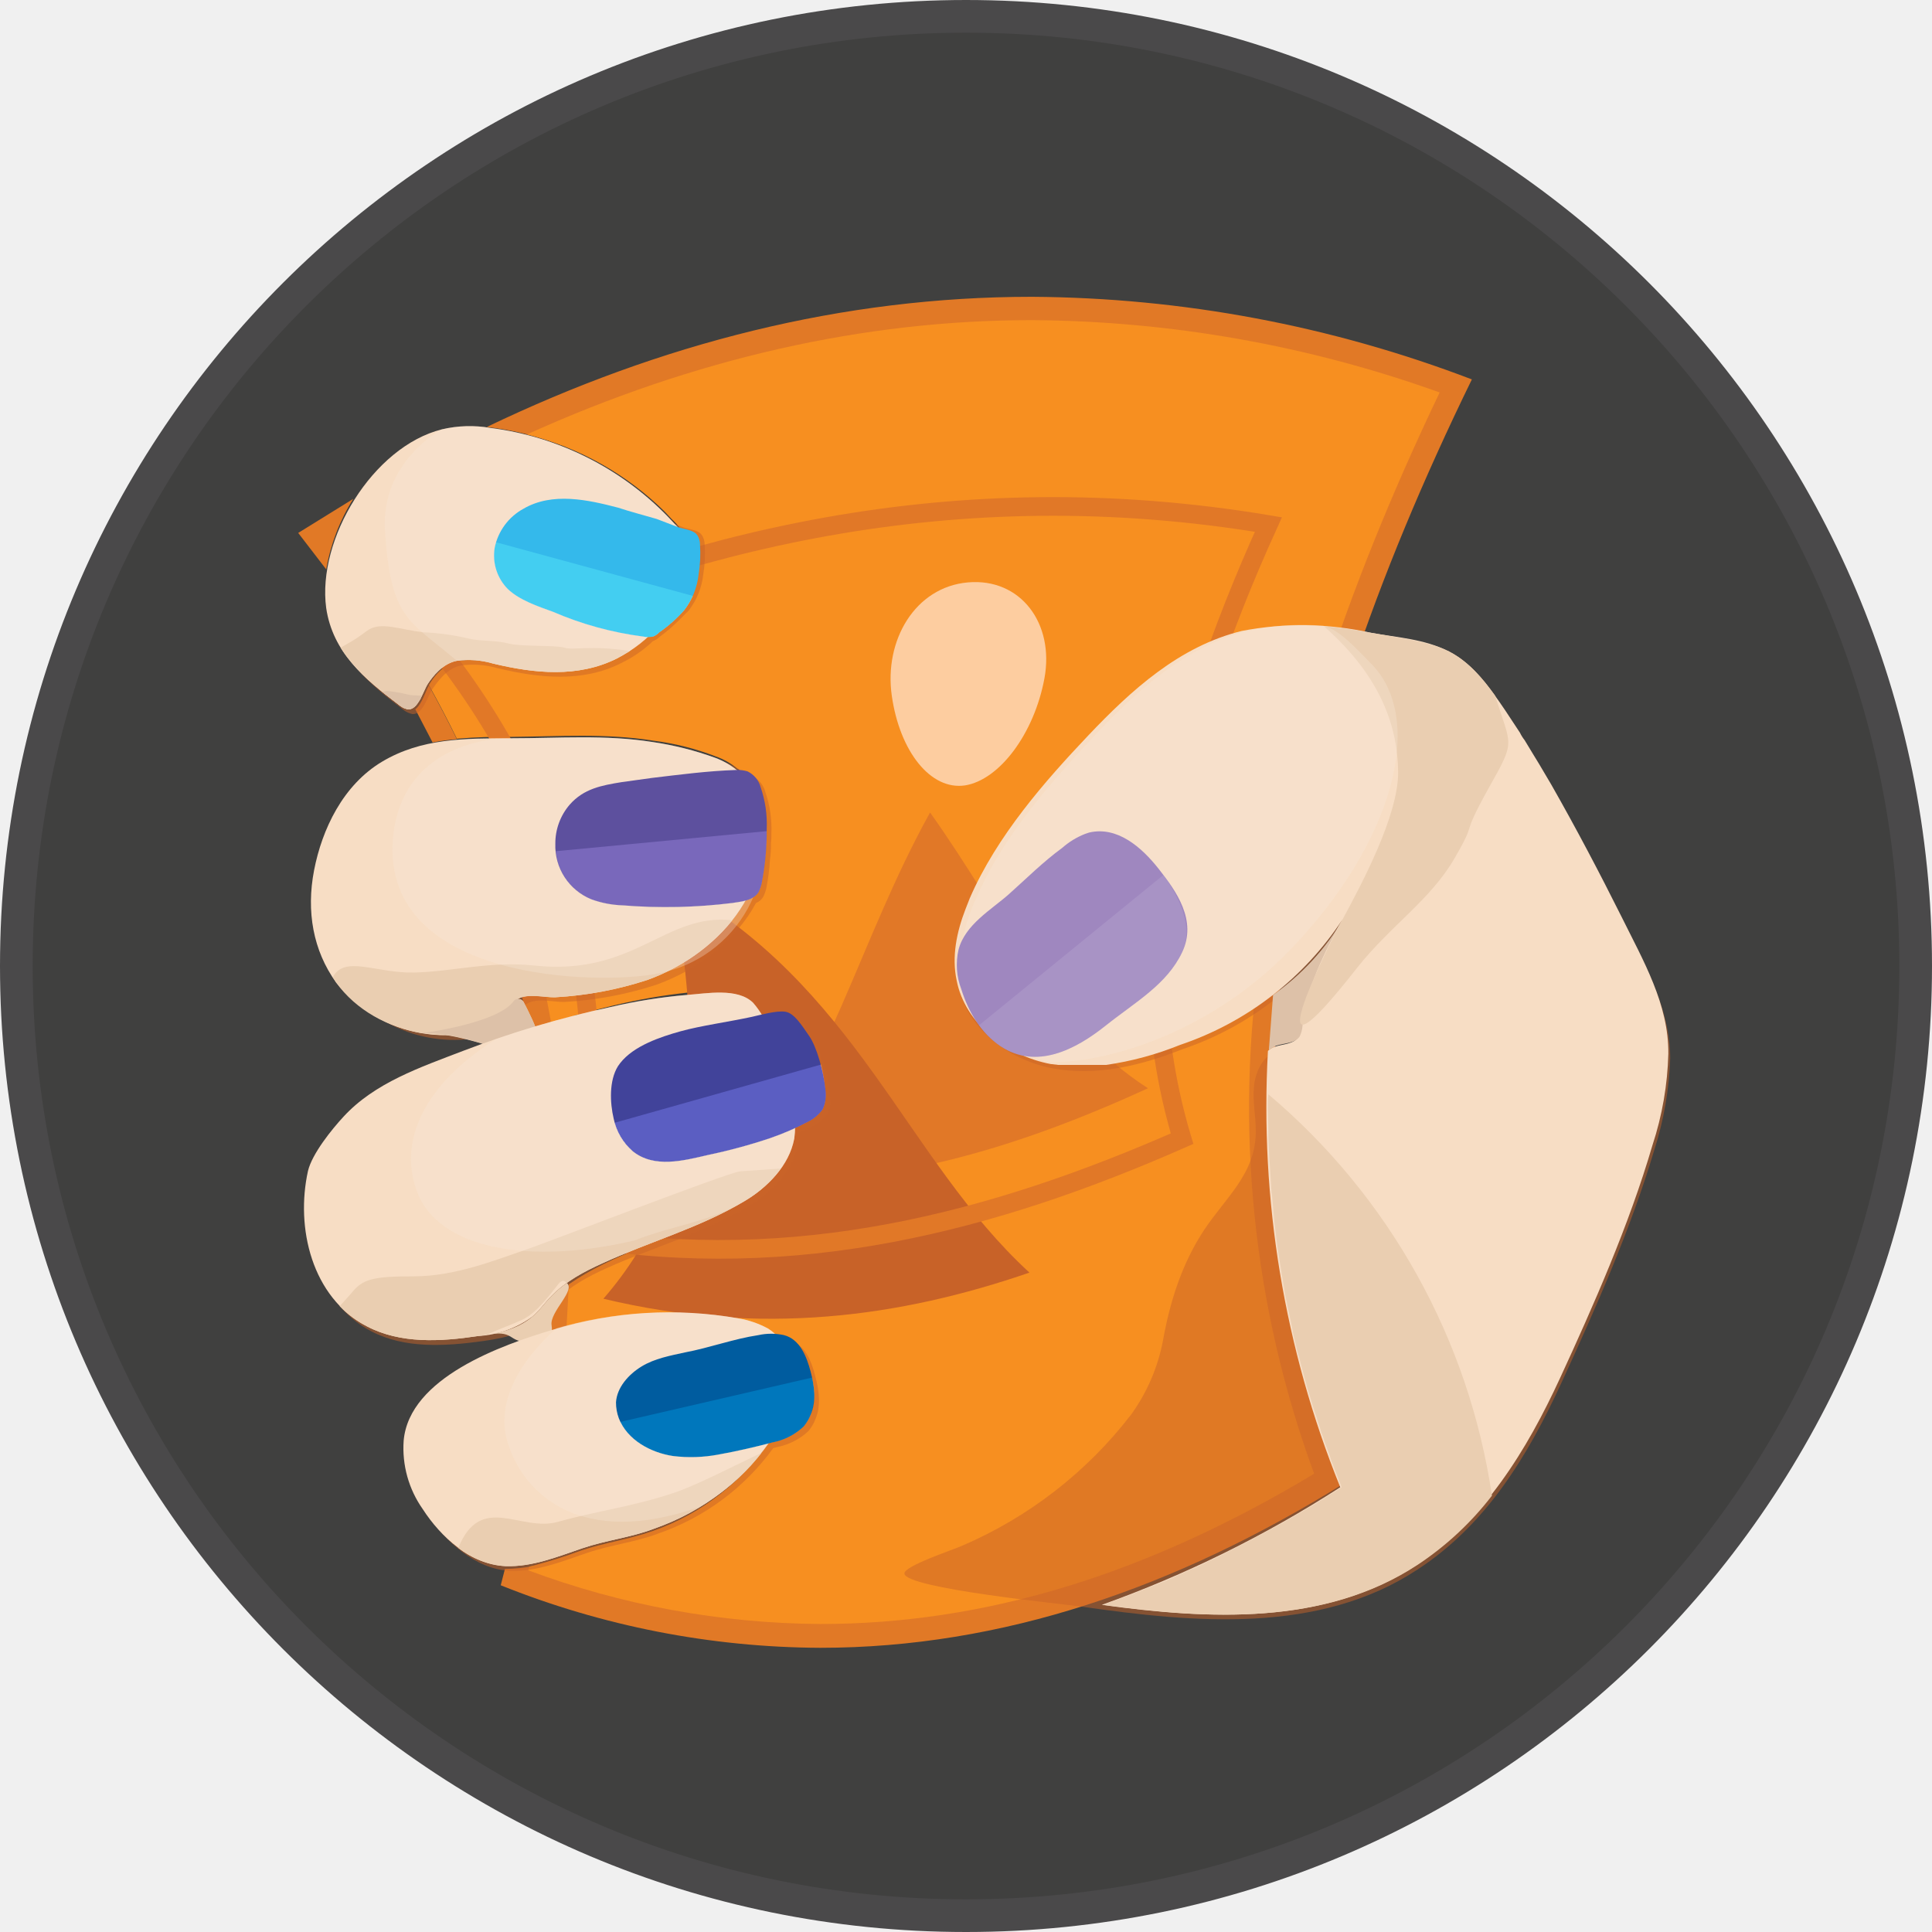
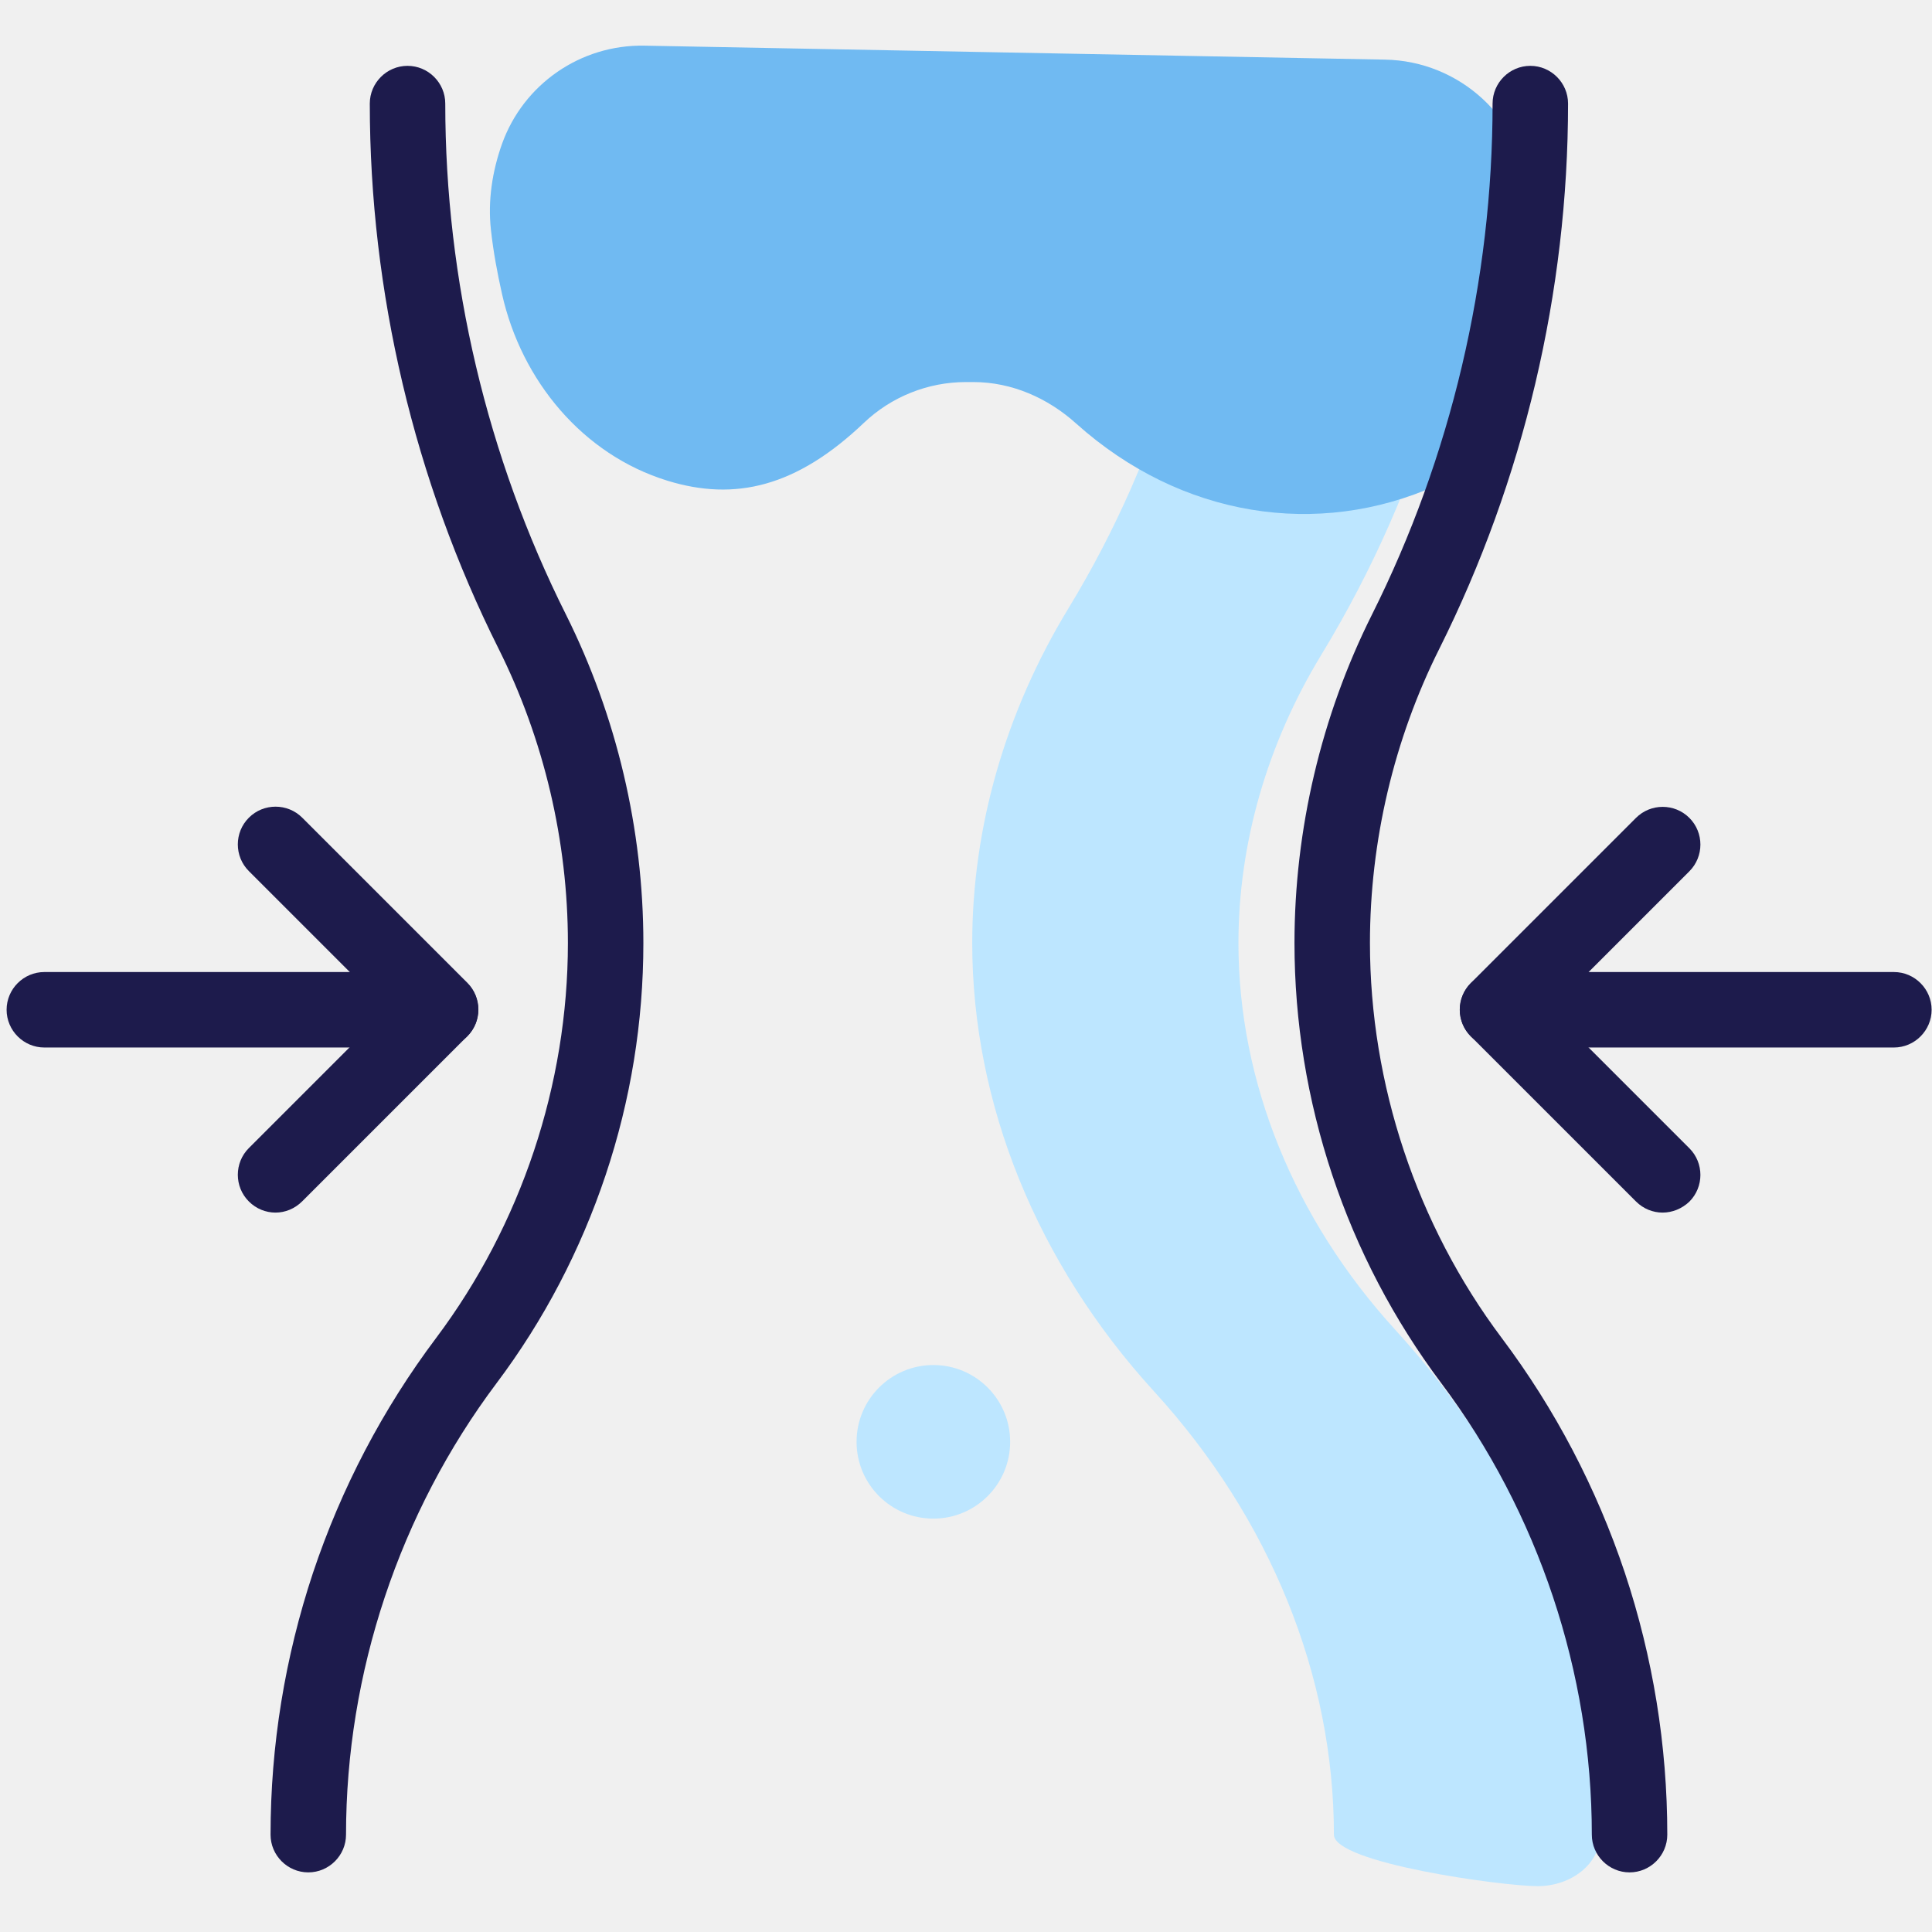
- <svg xmlns="http://www.w3.org/2000/svg" viewBox="0 0 414 414">
-   <style>.a{fill:#fff}.b{opacity:.3}.c{mix-blend-mode:overlay}.e{opacity:.5}.f{stroke-miterlimit:10}.g{fill:#c96328}.h{fill:#f7ddc4}.i{fill:#eaceb1}.j{fill:#f8e9db}.k{fill:#ddc1a8}</style>
-   <circle cx="207" cy="207" r="203.5" fill="#40403f" stroke="#4a494a" stroke-width="7" class="f" />
-   <path fill="#e17926" d="M69.9 122l-6-7.8 11.8-7.3a41.8 41.8 0 0 0-5.8 15.1zm52.1 91.3l-2.8.2c-1.9.2-5.1-.6-7.3.1l1.4 7.1 9.6-2.9a35.8 35.8 0 0 0-.9-4.5zm-3.5 65.1l-1.8 2.2-.4 5.4 1.8-.5a64.5 64.5 0 0 1 8.4-2.1l.6-11.2a29.5 29.5 0 0 0-8.6 6.2zM315.4 81.3a268.6 268.6 0 0 0-94.3-17.7c-40.6 0-79.5 10-116.8 27.9a66.2 66.2 0 0 1 15.8 3.8c7.8-3.4 15.5-6.3 23.3-8.9a247.1 247.1 0 0 1 77.7-12.8A256.8 256.8 0 0 1 301.6 87c-19.6 42-31.5 80-36.3 115.9a255.8 255.8 0 0 0-1.2 60.4 228.7 228.7 0 0 0 11.4 50.4c-34 19.8-66.7 29.4-99.7 29.4a174.2 174.2 0 0 1-55.5-9.3 33.4 33.4 0 0 1-12.1 2.4l-.9 3.5a185.7 185.7 0 0 0 68.5 13.4c38.9 0 76.2-12.9 112-35.1-28.9-73-14-151.5 27.6-236.7zM97.9 158.4c-1.9-3.9-3.9-7.7-6-11.5-.7 1.2-1.5 4-2.9 5.1l3.7 7.1a43.4 43.4 0 0 1 5.2-.7z" />
-   <path fill="#f78f20" d="M270.2 203.5c5-36.7 17.5-75.9 38.3-119.4a263.4 263.4 0 0 0-87.4-15.5c-35.9 0-72.2 8.2-108.2 24.5a64.2 64.2 0 0 1 29.6 16.6l1.4 1.5a12.6 12.6 0 0 1 3.3 4.7 12.7 12.7 0 0 1-.4 6.7 30.3 30.3 0 0 1-14.6 17.9c-8.2 4.4-17.5 3.5-26.4 1.6-2.5-.5-5.2-1-7.8-.4s-4.6 2.6-6.1 5.1c2.1 3.8 4.1 7.6 6 11.5a114.4 114.4 0 0 1 11.8-.4c10.1-.1 20.2-.8 30.2.8a56.9 56.9 0 0 1 13.5 3.4 14.7 14.7 0 0 1 4.7 2.7h.1a16 16 0 0 1 3.5 5.7c6.5 17.8-6.8 33.5-22.8 39.2a70 70 0 0 1-19.7 3.7 8.5 8.5 0 0 1-2.2-.1l1.1 5.8c3.7-1.1 7.4-2.2 11.2-3.1a126.7 126.7 0 0 1 16.3-3.1c4.2-.4 10.8-1.9 14.2 1.3 1.8 1.6 2.8 4 3.8 6.3a128.1 128.1 0 0 1 4.7 12.2 24.2 24.2 0 0 1 1.2 10.3c-.9 5.8-5.3 10.6-10.3 13.8-9.3 6-20.1 9.3-29.9 14.1a59.6 59.6 0 0 0-7.4 4.3l-.5 9.2a87.2 87.2 0 0 1 36.3-1.5 18 18 0 0 1 6.4 2.2c3.6 2.2 5.4 6.5 5.4 10.7s-1.7 8.2-3.8 11.8a50.1 50.1 0 0 1-25.9 20.5c-5.1 1.8-10.4 2.5-15.4 4.2a100.2 100.2 0 0 1-11 3.4 3.1 3.1 0 0 1-.2.8 182.4 182.4 0 0 0 62.6 11.5c35.1 0 69.7-10.5 105.8-32.2a227.4 227.4 0 0 1-11.4-112.3z" />
-   <path fill="#fdcda0" d="M206.8 168.3c7.4-1.2 14.8-11.1 17-22.9s-5.1-21.6-16.4-20.6-18 12.4-16.3 24.3 8.3 20.3 15.7 19.2z" />
-   <path fill="#e17827" d="M246 233.2c-20.9-13.4-30.4-36.2-46.7-59.1-15.5 28-21.7 56.9-41.2 79.1 32.3 1.6 61-7.7 87.9-20z" />
-   <path fill="#c86228" d="M220.6 272.7c-26.7-24.5-36.9-61.6-76.5-83.3 6 34.1 6.9 63.9-14.8 88.9 33.8 8.1 63.7 3.9 91.3-5.6z" />
-   <path fill="none" stroke="#e17827" stroke-width="4" d="M253.3 244c-40.4 17.8-82.8 29-129.6 21.2 7.6-44.3 1.1-86.8-29.1-125.5 51.5-23.9 109.6-38.6 177.2-27.3C250.5 159.3 241 203 253.3 244z" class="f" />
-   <path d="M151 116.7a4.1 4.1 0 0 0-.5-1.9l-.4-.5c-1-.8-2.5-.9-3.7-1.3l-1.7-.7-.6-.6a64.6 64.6 0 0 0-38.1-19 27.4 27.4 0 0 0-10.3.3c-14.9 3.8-26.8 23.5-24.8 38.3 1.3 9.5 8.2 15.2 15.4 20.7a4.7 4.7 0 0 0 2 1c2.3.3 3.4-4 4.4-5.4s3-4.4 6.1-5a19.3 19.3 0 0 1 7.9.6c8.8 2.1 18.1 3.1 26.4-1.1a26.6 26.6 0 0 0 6.8-4.7 4.2 4.2 0 0 0 1.4-.9 36.2 36.2 0 0 0 4.2-3.6l2.1-2.1a15.4 15.4 0 0 0 3.1-7.7 27.5 27.5 0 0 0 .3-6.4z" class="g e" />
-   <path d="M143.1 110.7a64.4 64.4 0 0 0-38-19 26 26 0 0 0-10.4.3c-14.8 3.7-26.8 23.5-24.8 38.3 1.4 9.5 8.2 15.2 15.4 20.6a4.9 4.9 0 0 0 2 1.1c2.3.3 3.4-4 4.4-5.5s3.1-4.3 6.2-4.9a18.7 18.7 0 0 1 7.8.6c8.8 2.1 18.1 3.1 26.5-1.1a30.1 30.1 0 0 0 14.9-17.4 11.8 11.8 0 0 0 .5-6.7 12.4 12.4 0 0 0-3.1-4.8z" class="h" />
-   <path d="M132.2 141.1l2.8-1.6c-8.6-1.3-12.2-.1-14-.7s-9.4-.2-12-.9-6.1-.5-8.3-1a51.4 51.4 0 0 0-9.8-1.4c-5.1-.5-9.4-2.5-12.3-.3s-4 2.6-5.6 3.6c3 4.8 7.6 8.5 12.3 12.1a4.9 4.9 0 0 0 2 1.1c2.3.3 3.4-4 4.4-5.5s3.1-4.3 6.2-4.9a18.7 18.7 0 0 1 7.8.6c8.8 2.1 18.1 3.1 26.5-1.1z" class="i" />
-   <path d="M147.6 117a12.4 12.4 0 0 0-3.1-4.8l-1.4-1.5a64.4 64.4 0 0 0-38-19 26 26 0 0 0-10.4.3s-13.2 6.8-12.2 21.9c1.3 19 5.1 18.9 15.4 27.7a18.7 18.7 0 0 1 7.8.6c8.8 2.1 18.1 3.1 26.5-1.1a30.1 30.1 0 0 0 14.9-17.4 11.8 11.8 0 0 0 .5-6.7z" class="b j" />
-   <path fill="#34b9eb" d="M149.5 114.8l-.4-.5c-1-.8-2.5-.9-3.7-1.3l-4.7-1.8c-2.7-.8-5.5-1.5-8.2-2.4-6.5-1.7-14.1-3.4-20.3.2a12.3 12.3 0 0 0-6.2 8.4 10.2 10.2 0 0 0 2.8 8.8c2.5 2.4 6.4 3.7 9.7 4.9a71.8 71.8 0 0 0 19.3 5.3 5.4 5.4 0 0 0 2.2 0 3.8 3.8 0 0 0 1.3-.9 29.7 29.7 0 0 0 5.3-4.7 15.4 15.4 0 0 0 3.1-7.7 27.5 27.5 0 0 0 .3-6.4 3.8 3.8 0 0 0-.5-1.9z" />
-   <path d="M106.3 116.2l-.3 1.2a10.2 10.2 0 0 0 2.8 8.8c2.5 2.4 6.4 3.7 9.7 4.9a71.8 71.8 0 0 0 19.3 5.3 5.4 5.4 0 0 0 2.2 0 3.8 3.8 0 0 0 1.3-.9 29.7 29.7 0 0 0 5.3-4.7 14.4 14.4 0 0 0 1.9-3.1z" class="a b c" />
-   <path d="M89 149c-1.6 0-1.6-.3-4.2-.7s-1.7-.2-2.8-.1h-.2l3.5 2.7 1.1.8 1.2.3a2.5 2.5 0 0 0 1.5-.8l1-1.4.3-.7z" class="k" />
-   <path d="M207.2 195.8a16 16 0 0 1 1-2.3c5.7-13.4 15.5-24.4 25.4-34.9s19.5-19.1 32.8-22.4a68 68 0 0 1 27.7.4c5.5 1 11.7 1.4 16.8 4s8.9 8 12 12.7a417 417 0 0 1 24.9 44.2c4.7 9.3 10.1 18.7 10.1 29.3a72 72 0 0 1-3.4 19.6c-5.1 17.1-12.5 33.8-19.9 49.9s-16.3 30.5-30.8 40c-21.2 14-48.1 11.4-71.9 8-4-.6-37.8-3.9-38.1-7.1-.2-1.6 10.7-5.2 12.2-5.9a91 91 0 0 0 36.4-28.2 39.8 39.8 0 0 0 6.8-15.8c1.5-8.4 4.1-16.6 8.8-23.7s11.1-12.1 11.1-21.2c0-3.2-.7-6.3-.4-9.5s1.8-6.5 4.8-7.6 4-.5 5-2.1a4 4 0 0 0 .6-2.2 58.4 58.4 0 0 1 8.9-23 67 67 0 0 1-34.8 26.9c-8.8 3.5-18.5 5.8-27.8 4s-18.2-8.5-20.1-17.8a27 27 0 0 1 1.9-15.3z" class="g e" />
-   <path d="M347.5 196.5c-4.8-9.6-9.8-19.1-15.1-28.4l-2.6-4.4-1.1-1.8-2-3.3a8.6 8.6 0 0 1-1-1.6l-3.1-4.7c-3.2-4.7-6.8-10-12.1-12.7s-11.2-3-16.7-4a68 68 0 0 0-27.7-.4c-13.4 3.3-23.7 12.7-32.9 22.4s-19.6 21.5-25.4 34.9l-.9 2.3c-1.9 4.9-3 10.2-1.9 15.3 1.8 9.3 10.7 16.1 20.1 17.9l1.7.2H237a68.1 68.1 0 0 0 15.9-4.3 67.3 67.3 0 0 0 34.8-26.9 86.4 86.4 0 0 0-5.8 11.3 44.8 44.8 0 0 0-3.1 11.7 5.1 5.1 0 0 1-.6 2.2c-1 1.6-3.3 1.5-5 2.1a3.8 3.8 0 0 0-1.5.9 217.1 217.1 0 0 0 15.5 93.5 249.7 249.7 0 0 1-51.1 25.2c22.7 3.1 47.5 4.5 67.4-8.5 14.5-9.6 23.7-24.7 30.8-40.1s14.8-32.8 19.8-49.9a68.3 68.3 0 0 0 3.4-19.6c.1-10.6-5.4-20-10-29.3z" class="h" />
-   <path d="M272.5 255.8l-.1-.8a1.9 1.9 0 0 0 .1.8zm-.7-12.8l-.1-5.7.1 5.7zm1.6-18.9c1.8-.6 4.1-.5 5.1-2a6 6 0 0 0 .6-2.2 44.5 44.5 0 0 1 3.1-11.8 85.5 85.5 0 0 1 5.7-11.3 52.7 52.7 0 0 1-15.1 16.4l-.9 11.8zm-1.4 25.1l.4 5.5-.4-5.5zm-.2-6.2l.2 5.8-.2-5.8zm.1-17.8c-.2 3.9-.2 7.8-.2 11.7 0-3.9 0-7.8.2-11.7z" class="k" />
-   <path d="M271.8 234.5a12.1 12.1 0 0 0-.1 1.9v1.6l.1 4.2v1.6l.2 4.3.1 1.5.3 4.5a4.9 4.9 0 0 0 .1 1.2l.5 5.5v.2c.4 3.8.9 7.7 1.6 11.5a5.9 5.9 0 0 0 .2 1.3l.7 4.2a16.2 16.2 0 0 1 .4 1.9l.8 3.7.4 2.1.8 3.4.6 2.2.9 3.4.6 2.2 1 3.3a18.7 18.7 0 0 0 .7 2.2l1.1 3.4a17.2 17.2 0 0 0 .7 2.1 52 52 0 0 0 1.3 3.6l.6 1.8 2.1 5.4-5.9 3.7-.5.3-5.7 3.3-.7.4-5.6 3-.8.5-5.6 2.8-.9.5-5.6 2.7-.8.3-5.7 2.6-.8.3-5.8 2.3-.5.2-6.2 2.3c22.7 3.1 47.5 4.5 67.4-8.6a65.9 65.9 0 0 0 15.9-14.8 139.2 139.2 0 0 0-47.9-86zm47.3-65.8c5.8-10.3 4.7-8.6 1.3-19.6-2.7-3.8-5.8-7.4-9.9-9.5s-11.2-3-16.7-4c-3.4-.6-6.7-1.1-10.1-1.4 12.5 11 15.8 21.9 15.9 31.2s-7.9 24.2-11.9 31.6-20 39.9 3.1 10.4c7.2-9.1 15.7-14.5 20.9-23.5s.9-3.5 7.4-15.2z" class="i" />
-   <path d="M293.6 142c-2.4-2.4-6.5-7.1-10-7.9a51.9 51.9 0 0 0-16.2 1.1c-13.3 3.3-23.7 12.7-32.8 22.4s-19.7 21.5-25.4 34.9a16 16 0 0 0-1 2.3c-1.9 4.9-3 10.2-1.9 15.3 1.8 8.9 9.9 15.4 18.7 17.5 13.9.1 35.1-7.3 51-23.6 22.6-23.1 29.8-50.1 17.6-62z" class="b j" />
-   <path fill="#9f87bf" d="M232.5 178.7a16.6 16.6 0 0 0-4.9 3c-4.1 3-7.7 6.6-11.4 9.9s-9.4 6.5-10.8 11.9a14.6 14.6 0 0 0 .6 8.5c1.5 4.8 4.2 9.4 8.4 12.2 7.7 5.1 16.1.7 22.5-4.4s13.1-8.8 16.4-15.7-1.3-13.2-5-17.9-8.9-9.2-14.9-7.8z" />
-   <path d="M249.3 187.5l-39.5 32.2a19.7 19.7 0 0 0 4.6 4.5c7.7 5.1 16.1.7 22.5-4.4s13.1-8.8 16.4-15.7c2.6-5.4-.6-11.9-4-16.6z" class="a" opacity=".1" />
-   <path d="M165.2 180.8a16.2 16.2 0 0 0 .1-2.2 24.3 24.3 0 0 0-1.3-8.9 5.3 5.3 0 0 0-2.8-3.4 2.8 2.8 0 0 0-1.3-.3 15.1 15.1 0 0 0-4.6-2.7 68.5 68.5 0 0 0-13.5-3.4c-10-1.6-20.1-.8-30.2-.8s-19.3 0-27.7 5-12.9 14.6-14.6 23.4-.2 17.2 4.7 24a29.6 29.6 0 0 0 34.1 9.3 6.1 6.1 0 0 0 2.2-1.3c.8-.9 1-2.2 1.6-3.3 1.5-2.9 6.5-1.4 9.1-1.5a77.1 77.1 0 0 0 19.7-3.7c8.9-3.2 17-9.5 21.3-17.5a3.1 3.1 0 0 0 1.6-1.4 8.5 8.5 0 0 0 .6-1.7 45.2 45.2 0 0 0 .8-6.3 18.3 18.3 0 0 0 .2-3.3z" class="g e" />
-   <path d="M158.1 165.1h-.1a16.9 16.9 0 0 0-4.7-2.7 68.5 68.5 0 0 0-13.5-3.4c-10-1.6-20.1-.8-30.2-.8s-19.3 0-27.7 5-12.9 14.5-14.6 23.3-.2 17.2 4.7 24a29.7 29.7 0 0 0 34.1 9.3 6.1 6.1 0 0 0 2.2-1.3c.8-.9 1-2.2 1.6-3.3 1.5-2.9 6.5-1.4 9.1-1.5a77.1 77.1 0 0 0 19.7-3.7c16.1-5.8 29.4-21.5 22.9-39.2a15.2 15.2 0 0 0-3.5-5.7z" class="h" />
-   <path d="M115 226.6c2.6-.8-.5-7.5-2.8-11.9a1.4 1.4 0 0 0-1.3-.6c2.1-1.3 6-.3 8.1-.4a77.1 77.1 0 0 0 19.7-3.7 41.7 41.7 0 0 0 18.2-12.8c-14.4-1.6-20.9 12-42.4 9.7-9.4-1-17.5 1.3-25.7 1.5s-14.9-3.8-17.5 1l.7 1.1c4.3 6 11.2 9.7 18.5 10.9h.3a25.6 25.6 0 0 0 4.7.4c5.9.9 11.6 3.2 17.4 4.6a3.8 3.8 0 0 0 2.1.2z" class="i" />
-   <path d="M90.2 221.4h-.1c7.9-.3 15.3 3.2 22.8 5a3.8 3.8 0 0 0 2.1.2c2.6-.8-.5-7.5-2.8-11.9a1.3 1.3 0 0 0-2.2-.1c-3.2 4.4-17.7 6.6-19.8 6.8z" class="k" />
-   <path d="M158.1 165.1h-.1a16.9 16.9 0 0 0-4.7-2.7 68.5 68.5 0 0 0-13.5-3.4c-10-1.6-20.1-.8-30.2-.8s-24 4.9-25.4 21.5c-2.5 30.8 44.5 31.4 56.8 28.9a27.7 27.7 0 0 0 20.6-37.7 15.2 15.2 0 0 0-3.5-5.8z" class="b j" />
-   <path fill="#5d509e" d="M119 180.8a12.7 12.7 0 0 1 3.1-8.4c3-3.4 6.8-4.1 11.1-4.8l6.5-.9c5.9-.7 11.9-1.5 18-1.7a7.2 7.2 0 0 1 2.5.3 5.3 5.3 0 0 1 2.8 3.4 24.3 24.3 0 0 1 1.3 8.9 58.9 58.9 0 0 1-1.1 11.8 8.5 8.5 0 0 1-.6 1.7c-1.1 1.9-3.8 2.1-5.7 2.4a115.4 115.4 0 0 1-23.5.5 21.5 21.5 0 0 1-6.7-1.3 12.4 12.4 0 0 1-7.7-11.9z" />
-   <path d="M119.1 182.4a12.4 12.4 0 0 0 7.6 10.3 21.5 21.5 0 0 0 6.7 1.3 115.4 115.4 0 0 0 23.5-.5c1.9-.3 4.6-.5 5.7-2.4a8.5 8.5 0 0 0 .6-1.7 61 61 0 0 0 1.1-11.3z" class="a b c" />
-   <path d="M177.8 234.6a24.9 24.9 0 0 0-3.5-11.6c-1.5-2.3-2.3-4.8-5.1-5.2a19.9 19.9 0 0 0-5 .7 9.7 9.7 0 0 0-1.9-2.6c-3.2-3.2-9.9-2-14.1-1.7a130.1 130.1 0 0 0-16.4 2.6 217.7 217.7 0 0 0-31.7 9.4c-9 3.5-18.8 6.8-25.5 14.1-2.5 2.8-6.8 8-7.6 11.7-2.7 12.1.7 27.1 12.6 33.3 7.1 3.7 15.7 3.2 23.7 2.1 4.2-.6 8.5-1.4 11.7-4.1 1.5-1.4 2.7-3.1 4.1-4.5 3-3.2 7-5.3 11-7.1 10-4.5 20.9-7.5 30.3-13.2 5.1-3.1 9.6-7.7 10.7-13.5a8.5 8.5 0 0 0 .3-2.3l2.7-1.3a8.4 8.4 0 0 0 3.2-2.7 6.4 6.4 0 0 0 .5-4.1z" class="g e" />
-   <path d="M66 250.9c.9-3.7 5.1-8.9 7.6-11.6 6.7-7.3 16.5-10.6 25.6-14.1a216.5 216.5 0 0 1 31.6-9.4 114.2 114.2 0 0 1 16.4-2.6c4.2-.3 10.9-1.6 14.2 1.7a18.3 18.3 0 0 1 3.6 6.4 106.8 106.8 0 0 1 4.3 12.4 24 24 0 0 1 .9 10.3c-1.1 5.8-5.7 10.4-10.7 13.4-9.5 5.7-20.4 8.7-30.4 13.3-4 1.8-7.9 3.9-10.9 7-1.5 1.5-2.6 3.2-4.2 4.5a21.7 21.7 0 0 1-11.6 4.1c-8 1.2-16.6 1.7-23.8-2.1-11.8-6.2-15.3-21.1-12.6-33.3z" class="h" />
-   <path d="M111.7 282.9c3.2-1.4 5.9-5.2 8-7.8a1.6 1.6 0 0 1 .8-.6.8.8 0 0 1 .8.3c2.4 1.5-3.6 6.3-3.1 9.2a6.3 6.3 0 0 1-.2 2.7c-.4.9-1.9.5-2.8.6-7 1.1-4-2.5-10.8-1.3 2.9-1.4 4.7-1.9 7.3-3.1zm46.9-31.9c-3.1.4-41.4 15.3-46.8 17.1s-14.2 5.4-23.1 5.4-11 .6-13.4 3.6l-2.5 2.8a20.9 20.9 0 0 0 5.8 4.3c7.2 3.8 15.8 3.3 23.8 2.1 4.1-.5 8.4-1.4 11.6-4.1 1.6-1.3 2.7-3 4.2-4.5 3-3.1 6.9-5.2 10.9-7 10-4.6 20.9-7.6 30.4-13.3a24.9 24.9 0 0 0 7.8-7z" class="i" />
-   <path d="M169.3 233.7a106.8 106.8 0 0 0-4.3-12.4 18.3 18.3 0 0 0-3.6-6.4c-3.3-3.3-10-2-14.2-1.7a114.2 114.2 0 0 0-16.4 2.6 208.6 208.6 0 0 0-24.6 6.9c-15.7 10-20.6 21.9-17 32.2C93.7 268 114 271 136 265.8c8-3.2 16-3.9 23.5-8.4 5-3 9.6-7.6 10.7-13.4a24 24 0 0 0-.9-10.3z" class="b j" />
-   <path fill="#41439a" d="M132.9 227.8c2.9-3.7 8.6-5.6 12.9-6.8s10.2-2 15.3-3.1c1.8-.4 5.3-1.4 7.2-1.1s3.5 2.9 5.1 5.2 3.1 7.6 3.5 11.6a7.4 7.4 0 0 1-.6 4.1 8.4 8.4 0 0 1-3.2 2.7 58.2 58.2 0 0 1-8.1 3.5 118.4 118.4 0 0 1-13.3 3.6c-5.2 1.2-11.5 2.9-16.1-.8a12.5 12.5 0 0 1-4.1-7c-.8-3.4-1-8.1.9-11.2z" />
-   <path class="a c" d="M176 228.1l-44.3 12.5a12 12 0 0 0 3.9 6.1c4.6 3.7 10.9 2 16.1.8a118.4 118.4 0 0 0 13.3-3.6 58.2 58.2 0 0 0 8.1-3.5 8.4 8.4 0 0 0 3.2-2.7 7.4 7.4 0 0 0 .6-4.1 52.5 52.5 0 0 0-.9-5.5z" opacity=".4" />
-   <path d="M174.7 294.9c-.8-3.2-2.2-6.9-5.7-7.8a6.4 6.4 0 0 0-2-.3l-1.4-1.1a20.2 20.2 0 0 0-6.4-2.2 85.6 85.6 0 0 0-39.6 2.4c-11.1 3.3-30.9 10.3-32.1 23.8a22.7 22.7 0 0 0 4.1 14.7c3.8 5.9 10.3 11.9 17.7 12.2 5.8.2 11.1-2 16.4-3.8s10.4-2.3 15.4-4.2a51 51 0 0 0 24.6-18.3l.8-.2a13.8 13.8 0 0 0 6.7-3.4 9.2 9.2 0 0 0 1.5-2.5c1.3-3 .8-6.3 0-9.3z" class="g e" />
-   <path d="M164.6 284.7a20.2 20.2 0 0 0-6.4-2.2 85.6 85.6 0 0 0-39.6 2.4c-11.1 3.3-30.9 10.3-32.1 23.8a22.7 22.7 0 0 0 4.1 14.7c3.8 5.9 10.3 11.9 17.7 12.2 5.8.2 11.1-2 16.4-3.8s10.4-2.3 15.4-4.2a50.2 50.2 0 0 0 26-20.4 22.9 22.9 0 0 0 3.8-11.8c.1-4.1-1.8-8.5-5.3-10.7z" class="h" />
-   <path d="M144.4 319.9c-9 3-16.7 3.9-24.8 6.2s-16.5-6.4-21.4 5.6a18.4 18.4 0 0 0 10.1 3.9c5.8.2 11.1-2 16.4-3.8s10.4-2.3 15.4-4.2c9-3.3 17.3-8.7 23.1-16.3-7.3 3.5-14.3 7.1-18.8 8.6z" class="i" />
-   <path d="M164.6 284.7a20.2 20.2 0 0 0-6.4-2.2 86.7 86.7 0 0 0-38.9 2.1c-8.6 7.6-12.9 16.4-10.6 24.2 3.4 11.6 16 23 41.2 14.1a46.8 46.8 0 0 0 16.2-15.7 22.9 22.9 0 0 0 3.8-11.8c.1-4.1-1.8-8.5-5.3-10.7z" class="b j" />
-   <path fill="#005c9f" d="M132.6 303.9c1.8 4.7 6.9 7.4 11.6 8.1a31.6 31.6 0 0 0 9.7-.3c3.9-.7 7.8-1.6 11.6-2.6a13.4 13.4 0 0 0 6.7-3.4 9.2 9.2 0 0 0 1.5-2.5c1.3-3 .8-6.3 0-9.3s-2.2-6.9-5.7-7.8a12.8 12.8 0 0 0-5.5 0c-5.3.8-10.4 2.7-15.7 3.7-3.2.7-6.5 1.3-9.3 3s-5.3 4.5-5.5 7.7a9.7 9.7 0 0 0 .6 3.4z" />
-   <path d="M132.9 304.7c2.1 4.2 6.8 6.7 11.3 7.3a31.6 31.6 0 0 0 9.7-.3c3.9-.7 7.8-1.6 11.6-2.6a13.4 13.4 0 0 0 6.7-3.4 9.2 9.2 0 0 0 1.5-2.5 12.8 12.8 0 0 0 .3-8z" class="a b c" />
+ <svg xmlns="http://www.w3.org/2000/svg" t="1600400051828" class="icon" viewBox="0 0 1024 1024" version="1.1" p-id="13128" width="200" height="200">
+   <defs>
+     <style type="text/css" />
+   </defs>
+   <path d="M814.9 999.7c-18.4 0-107.9-12.2-107.9-27.3 0-84.1-33.8-167.6-95.3-234.9-62.2-68.1-96.4-152.6-96.4-237.7 0-61.2 17.6-122.5 50.9-177.2 50.3-82.7 76.9-175.3 76.9-267.7 0-15.1 67.9 0 86.2 0s54.9-15.1 54.9 0c0 100.9-29 201.9-83.9 292.2-28.7 47.2-43.9 100-43.9 152.8 0 73.4 29.5 146.2 83.1 204.9 70 76.7 108.6 171.8 108.6 267.7 0 15-14.9 27.2-33.2 27.2z" fill="#BDE6FF" p-id="13129" />
+   <path d="M494.7 764.2m-40.7 0a40.7 40.7 0 1 0 81.4 0 40.7 40.7 0 1 0-81.4 0Z" fill="#BDE6FF" p-id="13130" />
+   <path d="M804.5 198.6c4.3-28.5 6.4-57.4 6.7-86.5 0-3.1-0.1-6.3-0.5-9.4v-0.4c-4-39.6-36.9-70-76.7-70.7l-392.5-7.4c-33.7-0.6-64 20.3-75.4 52-5.2 14.6-7.6 30.2-5.9 45.6 1.3 11.8 3.4 23 5.9 34.1 10.3 45.9 42.8 85.1 87.7 98.9 35.8 11 68.4 3.3 104.1-30.7 14.5-13.8 33.9-21.6 54-21.6h4c20.3 0 39.4 8.4 54.5 22 55.6 49.8 128.1 60.9 191 32.8 23.5-10.4 39.3-33.3 43.1-58.7z" fill="#70BAF2" p-id="13131" />
+   <path d="M863.7 992.4c-11 0-20-9-20-20 0-85.7-28.3-170.7-79.8-239.3-25.1-33.5-44.6-70.7-57.8-110.4-13.2-39.7-20-81.1-20-122.9 0-60.1 14.2-120.3 41-173.9 41.9-83.6 64-177.3 64-271 0-11 9-20 20-20s20 9 20 20c0 99.8-23.6 199.7-68.2 288.9-24.1 48.1-36.8 102.1-36.8 156 0 74.9 24.8 149.3 69.8 209.3 28.4 37.8 50.3 79.7 65.3 124.5 14.9 44.8 22.5 91.5 22.5 138.8 0 11-9 20-20 20zM163.4 992.4c-11 0-20-9-20-20 0-47.2 7.6-93.9 22.5-138.8 15-44.8 36.9-86.7 65.3-124.5 45-60 69.8-134.3 69.8-209.3 0-54-12.7-107.9-36.8-156.1-44.6-89.1-68.2-189-68.2-288.8 0-11 9-20 20-20s20 9 20 20c0 93.6 22.1 187.3 64 270.9 26.8 53.7 41 113.8 41 174 0 41.9-6.7 83.2-20 123-13.3 39.7-32.7 76.9-57.8 110.3-51.5 68.6-79.8 153.6-79.8 239.3 0 11-9 20-20 20z" fill="#1D1B4C" p-id="13132" />
+   <path d="M233.5 555.2h-210c-11 0-20-9-20-20s9-20 20-20h210c11 0 20 9 20 20s-9 20-20 20z" fill="#1D1B4C" p-id="13133" />
+   <path d="M146 642.7c-5.1 0-10.2-2-14.1-5.9-7.8-7.8-7.8-20.5 0-28.3l73.4-73.4-73.4-73.4c-7.8-7.8-7.8-20.5 0-28.3s20.5-7.8 28.3 0l87.5 87.5c7.8 7.8 7.8 20.5 0 28.3l-87.5 87.5c-4 4-9.1 6-14.2 6zM1003.8 555.2H793.7c-11 0-20-9-20-20s9-20 20-20h210.1c11 0 20 9 20 20s-9 20-20 20z" fill="#1D1B4C" p-id="13134" />
+   <path d="M881.2 642.7c-5.1 0-10.2-2-14.1-5.9l-87.5-87.5c-7.8-7.8-7.8-20.5 0-28.3l87.5-87.5c7.8-7.8 20.5-7.8 28.3 0s7.8 20.5 0 28.3L822 535.2l73.4 73.4c7.8 7.8 7.8 20.5 0 28.3-4 3.8-9.1 5.8-14.2 5.8z" fill="#1D1B4C" p-id="13135" />
</svg>
